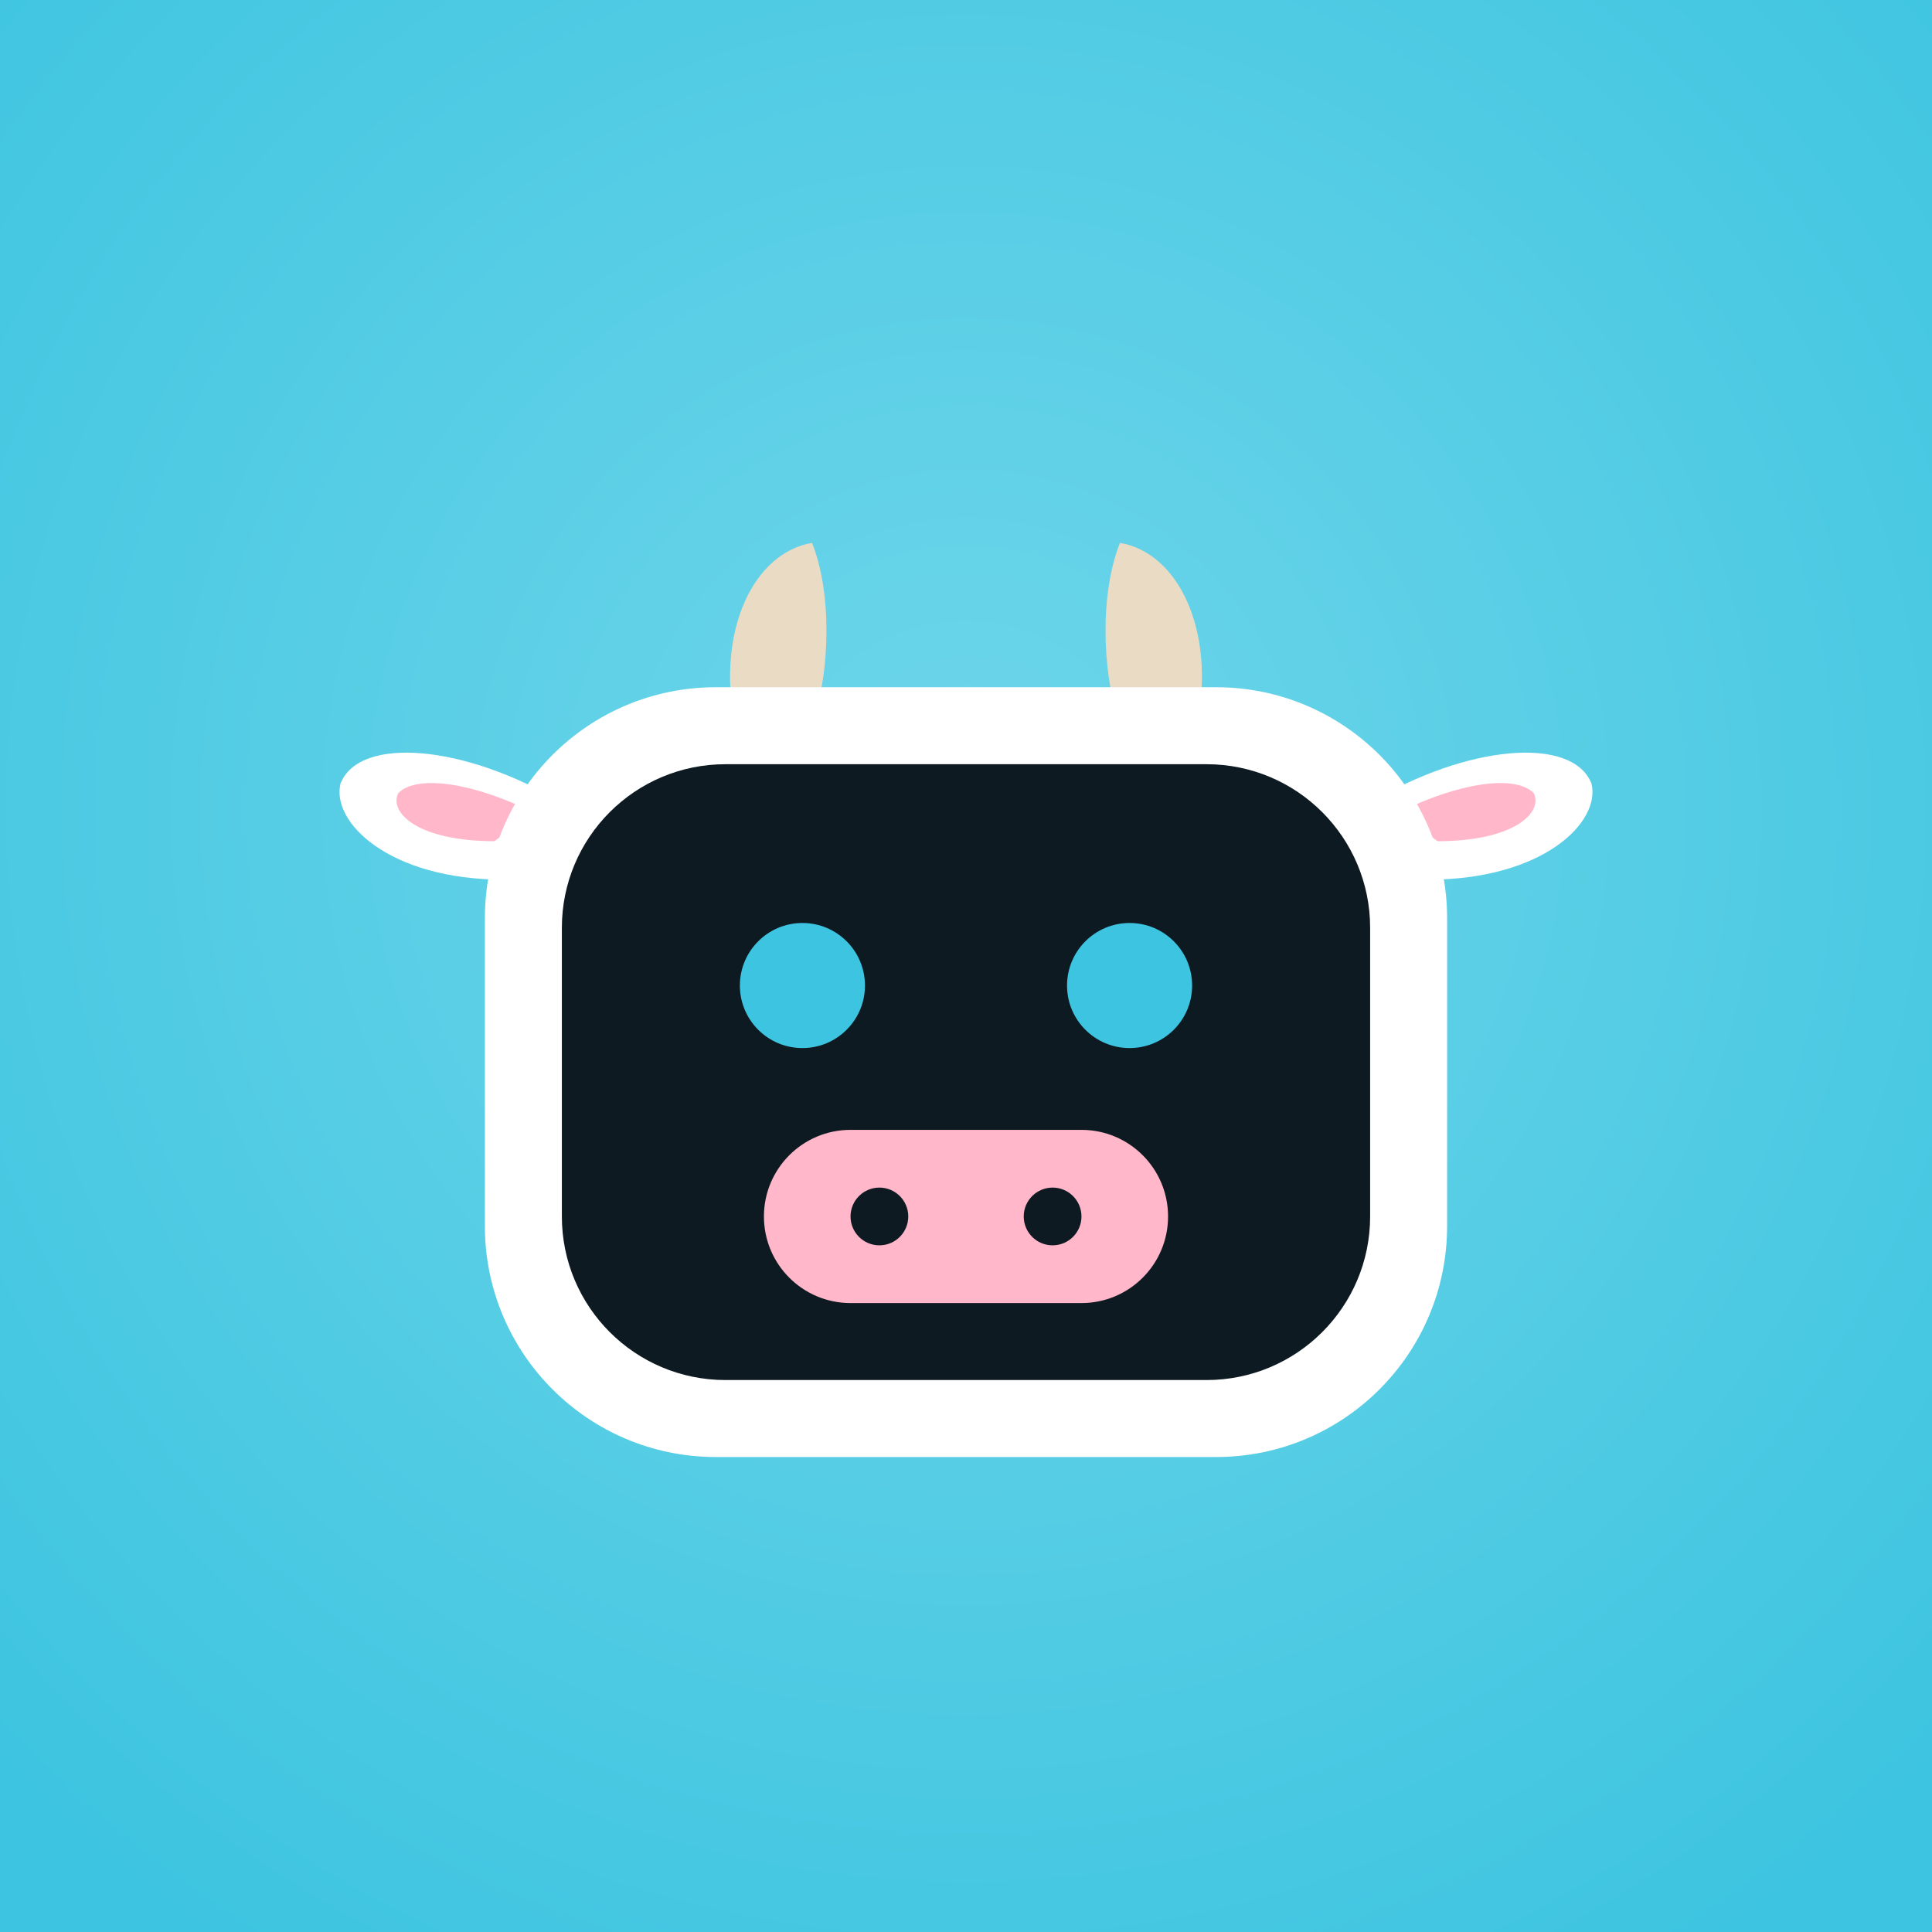
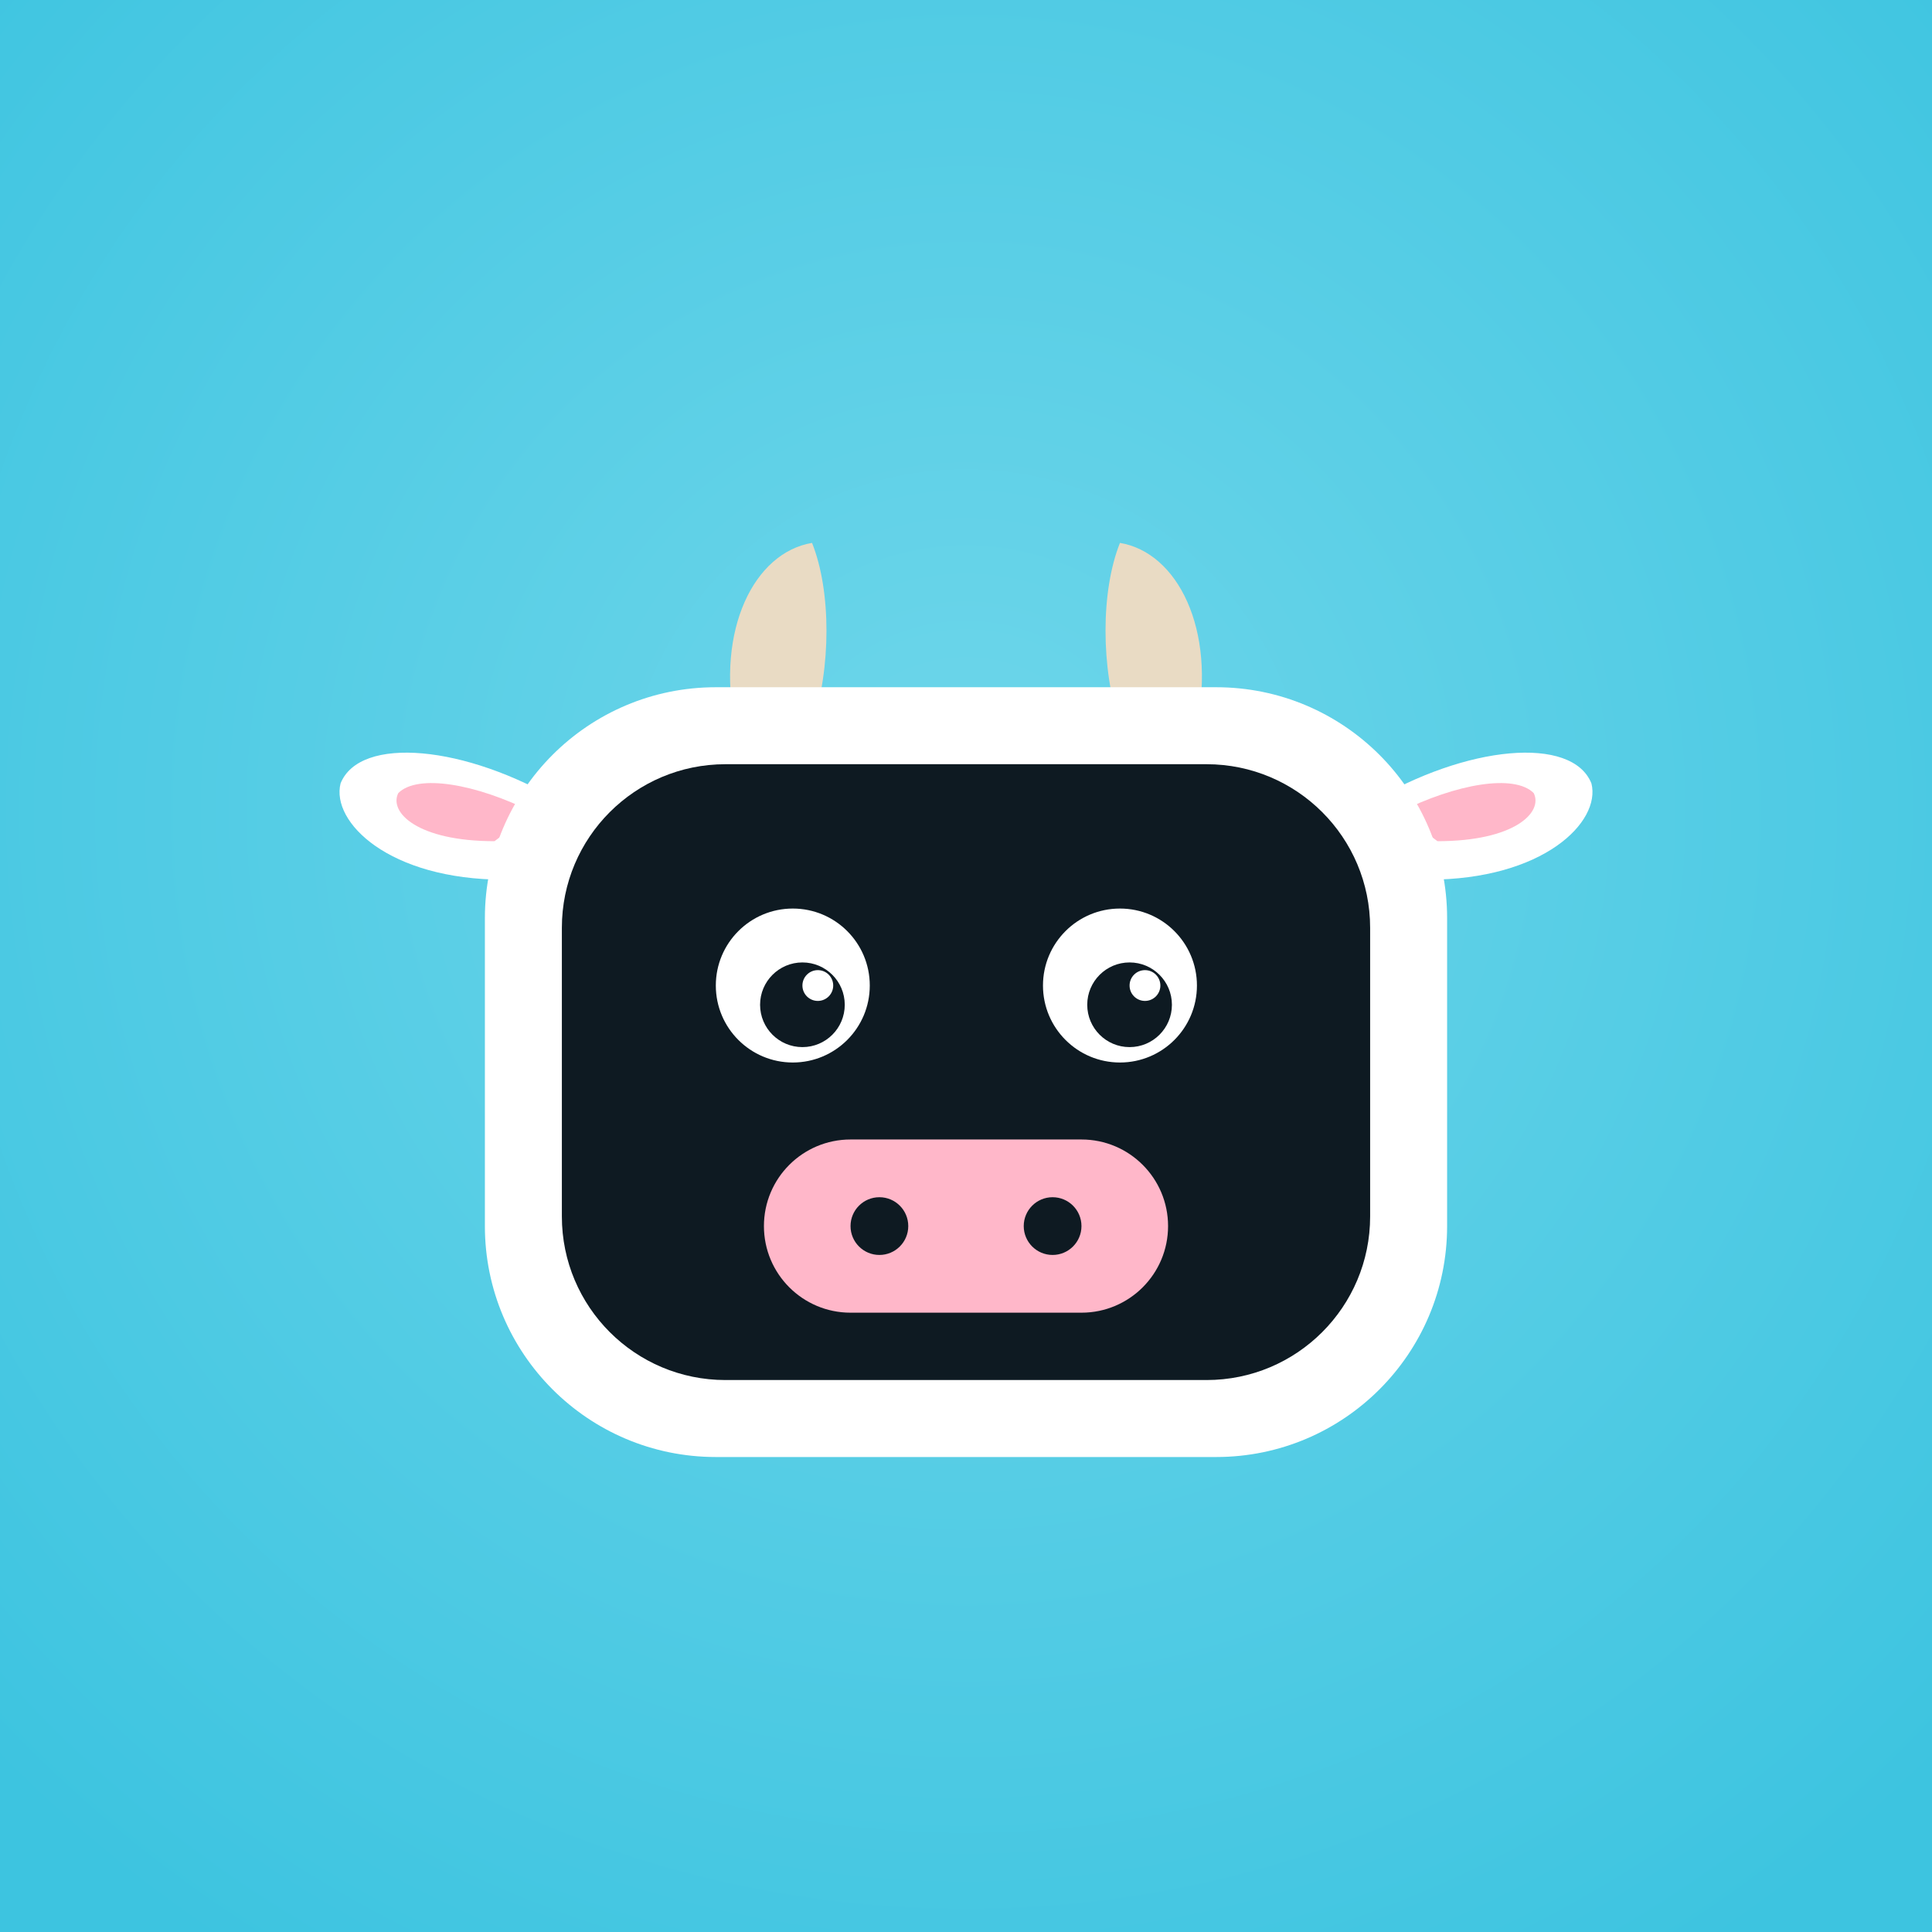
<svg xmlns="http://www.w3.org/2000/svg" viewBox="0 0 1024 1024" width="1024" height="1024">
  <defs>
    <radialGradient id="g" cx="50%" cy="42%" r="70%">
      <stop offset="0" stop-color="#6ED6EA" />
      <stop offset="1" stop-color="#3DC4E0" />
    </radialGradient>
  </defs>
  <rect width="1024" height="1024" fill="url(#g)" />
  <g transform="translate(165.20,262.25) scale(5.1)">
    <path d="M44 24 C 42 14, 46 6, 52 5 C 54 10, 54 18, 52 24 Z" fill="#E9DBC4" />
    <path d="M92 24 C 94 14, 90 6, 84 5 C 82 10, 82 18, 84 24 Z" fill="#E9DBC4" />
    <path d="M20 40 C 8 40, 2 34, 3 30 C 5 25, 16 26, 26 32 Z" fill="#FFFFFF" />
    <path d="M116 40 C 128 40, 134 34, 133 30 C 131 25, 120 26, 110 32 Z" fill="#FFFFFF" />
    <path d="M19 36 C 11 36, 8 33, 9 31 C 11 29, 17 30, 23 33 Z" fill="#FFB7C9" />
    <path d="M117 36 C 125 36, 128 33, 127 31 C 125 29, 119 30, 113 33 Z" fill="#FFB7C9" />
    <rect x="18" y="20" width="100" height="80" rx="24" fill="#FFFFFF" />
    <rect x="26" y="28" width="84" height="64" rx="17" fill="#0E1A22" />
-     <circle cx="51" cy="51" r="6.5" fill="#3DC4E0" />
-     <circle cx="85" cy="51" r="6.5" fill="#3DC4E0" />
-     <rect x="47" y="66" width="42" height="18" rx="9" fill="#FFB7C9" />
-     <circle cx="59" cy="75" r="3" fill="#0E1A22" />
-     <circle cx="77" cy="75" r="3" fill="#0E1A22" />
+     <circle cx="50" cy="51" r="8" fill="#FFFFFF" />
+     <circle cx="51" cy="53" r="4.4" fill="#0E1A22" />
+     <circle cx="52.6" cy="51" r="1.6" fill="#FFFFFF" />
+     <circle cx="84" cy="51" r="8" fill="#FFFFFF" />
+     <circle cx="85" cy="53" r="4.4" fill="#0E1A22" />
+     <circle cx="86.6" cy="51" r="1.6" fill="#FFFFFF" />
+     <rect x="47" y="67" width="42" height="18" rx="9" fill="#FFB7C9" />
+     <circle cx="59" cy="76" r="3" fill="#0E1A22" />
+     <circle cx="77" cy="76" r="3" fill="#0E1A22" />
  </g>
</svg>
